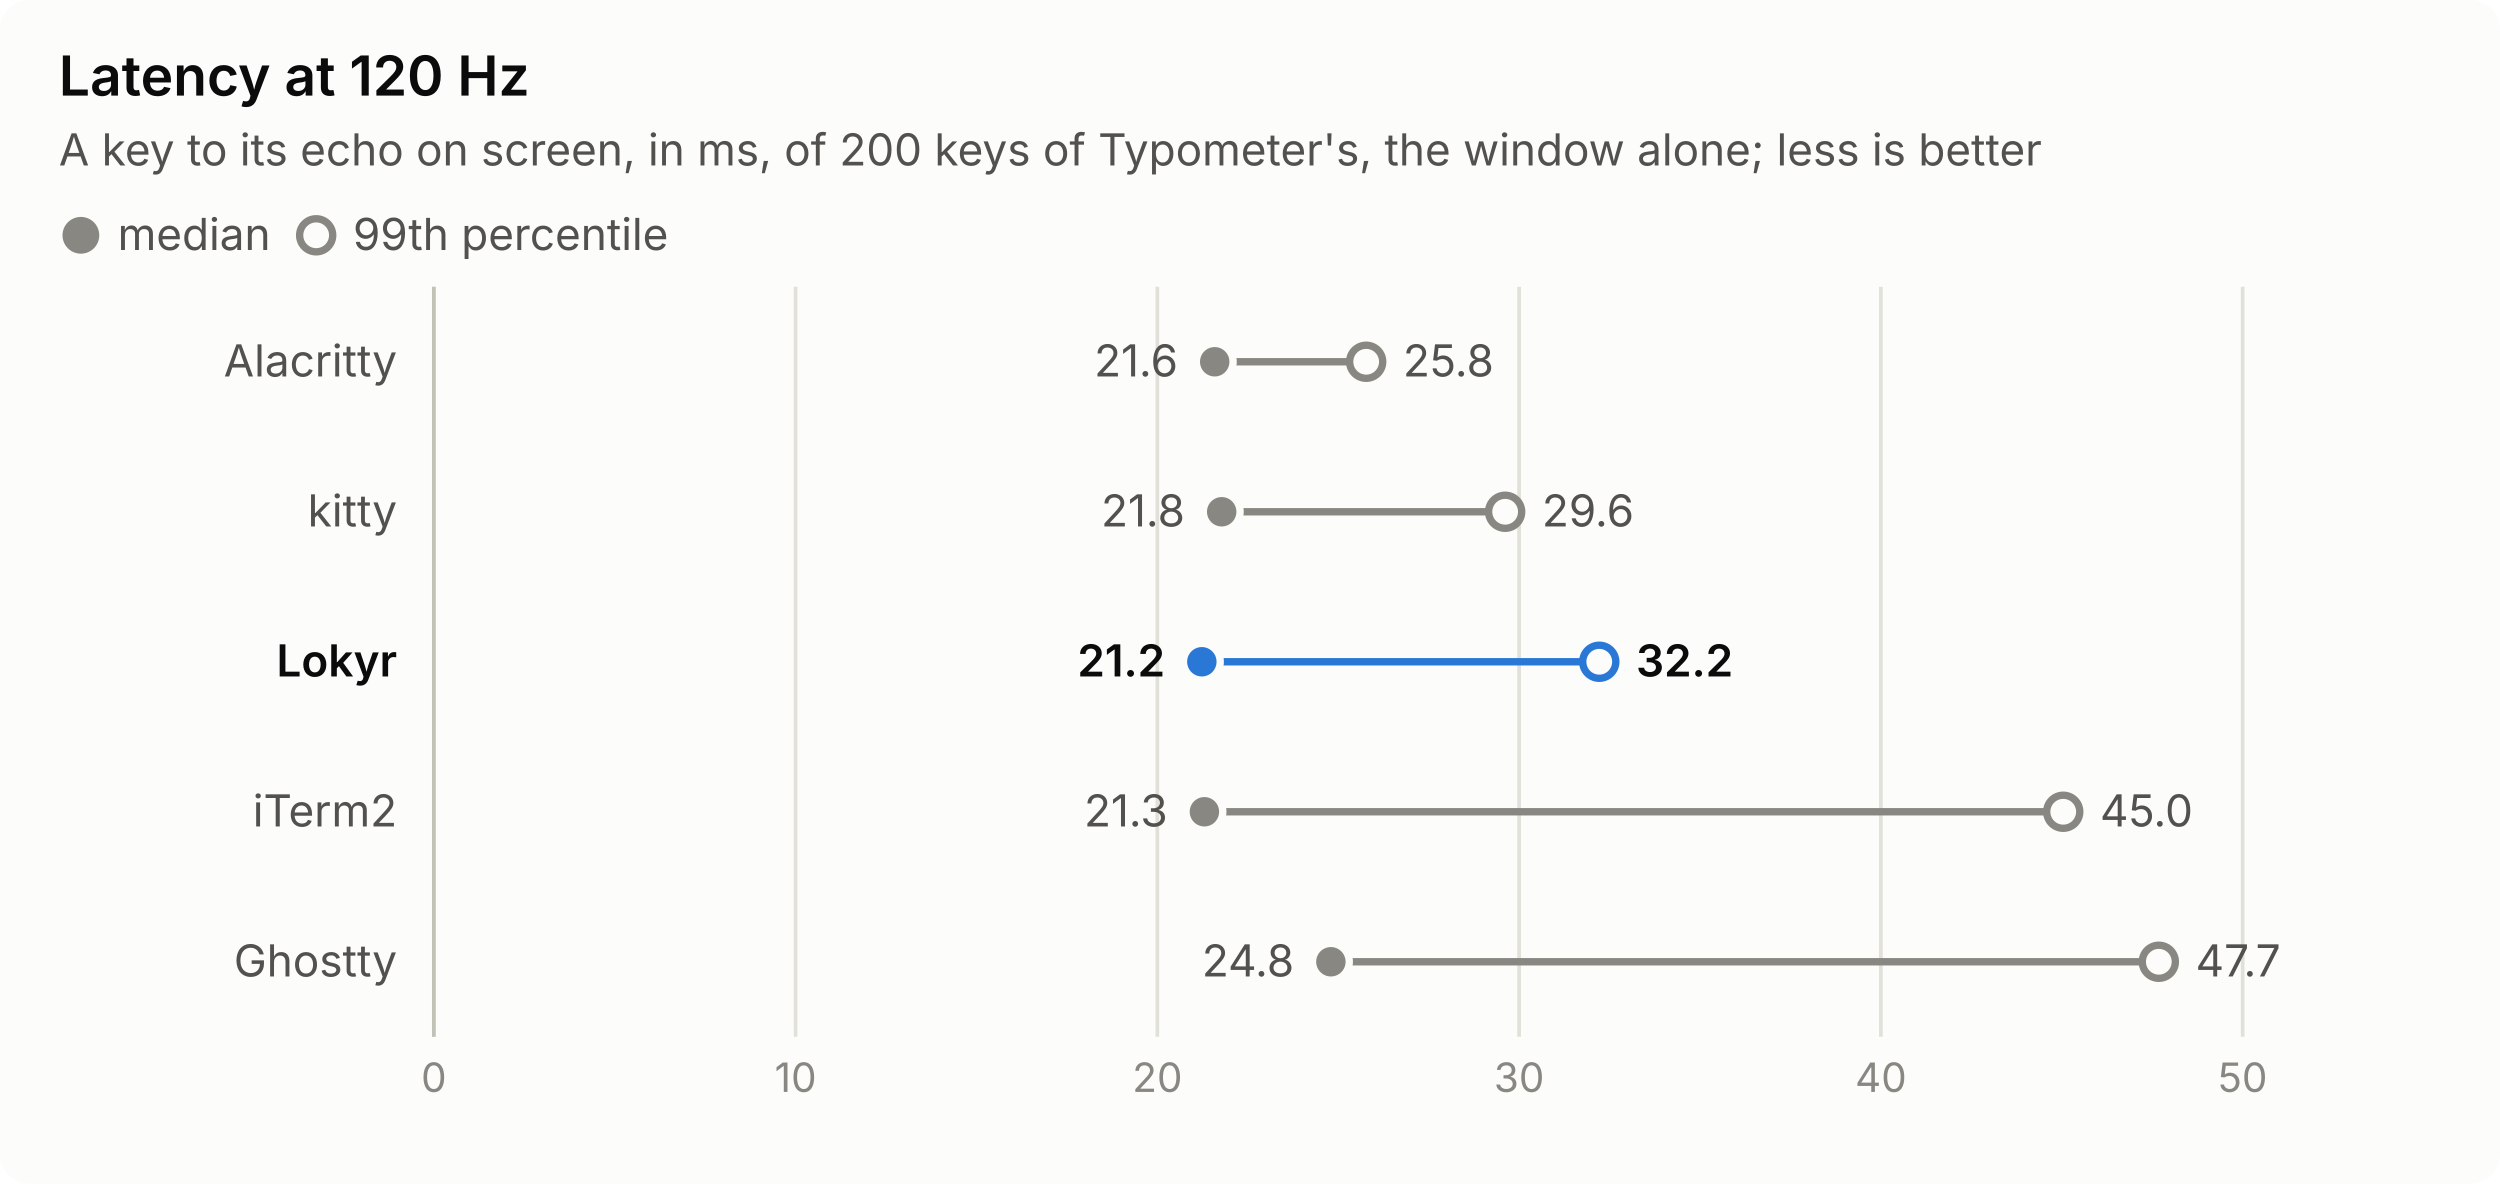
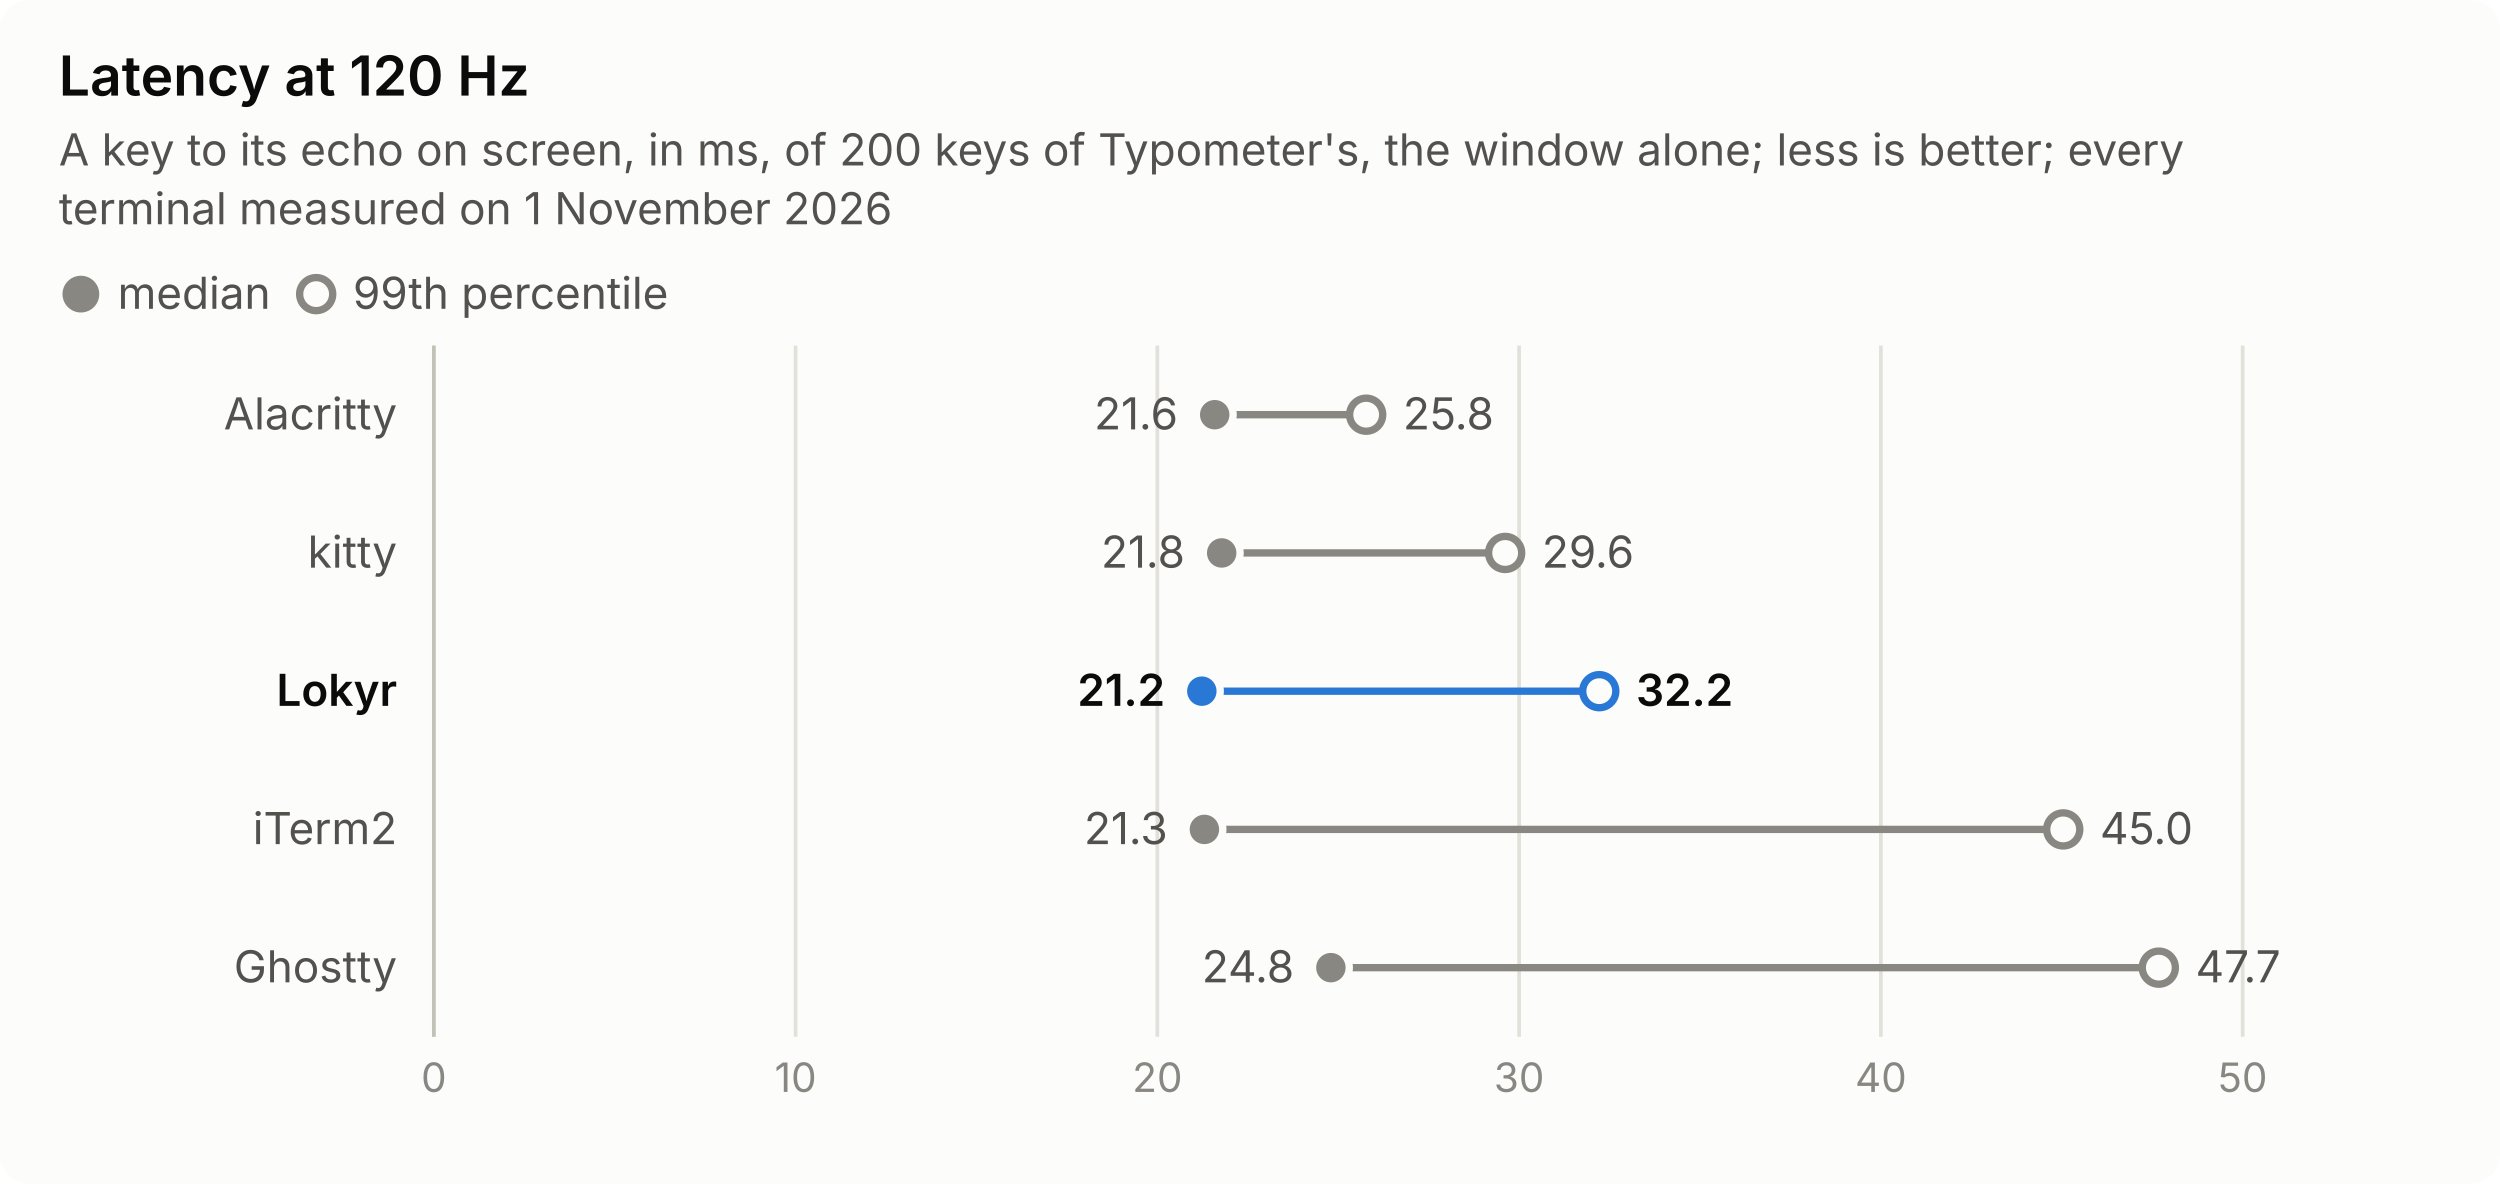
<svg xmlns="http://www.w3.org/2000/svg" width="680" height="322" viewBox="0 0 680 322" role="img" aria-label="Latency at 120 Hz">
  <style>
  .surface { fill: #fcfcfb; }
  .primary { fill: #0b0b0b; }
  .secondary { fill: #52514e; }
  .muted { fill: #898781; }
  .grid { stroke: #e1e0d9; }
  .base { stroke: #c3c2b7; }
  .accent { fill: #2a78d6; }
  .context { fill: #898781; }
  .accent-line { stroke: #2a78d6; }
  .context-line { stroke: #898781; }
  .second { fill: #eb6834; }
  .second-line { stroke: #eb6834; }
  .ring { stroke: #fcfcfb; }
  .budget { stroke: #52514e; }
  text { font-family: system-ui, -apple-system, "Segoe UI", sans-serif; }
  .tick { font-variant-numeric: tabular-nums; }
  @media (prefers-color-scheme: dark) {
    .surface { fill: #1a1a19; }
    .primary { fill: #f0efec; }
    .secondary { fill: #c3c2b7; }
    .muted { fill: #898781; }
    .grid { stroke: #2c2c2a; }
    .base { stroke: #383835; }
    .accent { fill: #3987e5; }
    .context { fill: #6f6e69; }
    .accent-line { stroke: #3987e5; }
    .context-line { stroke: #6f6e69; }
    .second { fill: #d95926; }
    .second-line { stroke: #d95926; }
    .ring { stroke: #1a1a19; }
    .budget { stroke: #c3c2b7; }
  }
</style>
  <rect class="surface" width="680" height="322" rx="8" />
  <text class="primary" x="16" y="26" font-size="15" font-weight="600">Latency at 120 Hz</text>
-   <text class="secondary" x="16" y="45" font-size="12">A key to its echo on screen, in ms, of 200 keys of Typometer's, the window alone; less is better</text>
-   <circle class="context" cx="22" cy="64" r="5" />
-   <text class="secondary" x="32" y="68" font-size="12">median</text>
-   <circle class="surface context-line" cx="86" cy="64" r="4.5" stroke-width="2" />
-   <text class="secondary" x="96" y="68" font-size="12">99th percentile</text>
-   <line class="grid" x1="118.0" y1="78" x2="118.0" y2="282.0" stroke-width="1" />
+   <text class="secondary" x="16" y="45" font-size="12">A key to its echo on screen, in ms, of 200 keys of Typometer's, the window alone; less is better; every</text>
+   <text class="secondary" x="16" y="61" font-size="12">terminal measured on 1 November 2026</text>
+   <circle class="context" cx="22" cy="80" r="5" />
+   <text class="secondary" x="32" y="84" font-size="12">median</text>
+   <circle class="surface context-line" cx="86" cy="80" r="4.5" stroke-width="2" />
+   <text class="secondary" x="96" y="84" font-size="12">99th percentile</text>
+   <line class="grid" x1="118.0" y1="94" x2="118.0" y2="282.0" stroke-width="1" />
  <text class="muted tick" x="118.0" y="297.0" font-size="11" text-anchor="middle">0</text>
-   <line class="grid" x1="216.4" y1="78" x2="216.4" y2="282.0" stroke-width="1" />
+   <line class="grid" x1="216.4" y1="94" x2="216.4" y2="282.0" stroke-width="1" />
  <text class="muted tick" x="216.4" y="297.0" font-size="11" text-anchor="middle">10</text>
-   <line class="grid" x1="314.8" y1="78" x2="314.8" y2="282.0" stroke-width="1" />
+   <line class="grid" x1="314.8" y1="94" x2="314.8" y2="282.0" stroke-width="1" />
  <text class="muted tick" x="314.8" y="297.0" font-size="11" text-anchor="middle">20</text>
-   <line class="grid" x1="413.2" y1="78" x2="413.2" y2="282.0" stroke-width="1" />
+   <line class="grid" x1="413.2" y1="94" x2="413.2" y2="282.0" stroke-width="1" />
  <text class="muted tick" x="413.2" y="297.0" font-size="11" text-anchor="middle">30</text>
-   <line class="grid" x1="511.6" y1="78" x2="511.6" y2="282.0" stroke-width="1" />
+   <line class="grid" x1="511.6" y1="94" x2="511.6" y2="282.0" stroke-width="1" />
  <text class="muted tick" x="511.6" y="297.0" font-size="11" text-anchor="middle">40</text>
-   <line class="grid" x1="610.0" y1="78" x2="610.0" y2="282.0" stroke-width="1" />
+   <line class="grid" x1="610.0" y1="94" x2="610.0" y2="282.0" stroke-width="1" />
  <text class="muted tick" x="610.0" y="297.0" font-size="11" text-anchor="middle">50</text>
-   <line class="base" x1="118" y1="78" x2="118" y2="282.0" stroke-width="1" />
-   <text class="secondary" x="108" y="102.4" font-size="12" text-anchor="end">Alacritty</text>
-   <line class="context-line" x1="330.4" y1="98.4" x2="371.6" y2="98.4" stroke-width="2" stroke-linecap="round" />
-   <circle class="context ring" cx="330.4" cy="98.4" r="5" stroke-width="2" />
-   <circle class="surface context-line" cx="371.6" cy="98.4" r="4.5" stroke-width="2" />
-   <text class="secondary tick" x="320.4" y="102.4" font-size="12" text-anchor="end">21.6</text>
-   <text class="secondary tick" x="381.6" y="102.4" font-size="12">25.8</text>
-   <text class="secondary" x="108" y="143.2" font-size="12" text-anchor="end">kitty</text>
-   <line class="context-line" x1="332.3" y1="139.2" x2="409.4" y2="139.2" stroke-width="2" stroke-linecap="round" />
-   <circle class="context ring" cx="332.3" cy="139.2" r="5" stroke-width="2" />
-   <circle class="surface context-line" cx="409.4" cy="139.2" r="4.5" stroke-width="2" />
-   <text class="secondary tick" x="322.3" y="143.2" font-size="12" text-anchor="end">21.8</text>
-   <text class="secondary tick" x="419.4" y="143.2" font-size="12">29.6</text>
-   <text class="primary" x="108" y="184.0" font-size="12" text-anchor="end" font-weight="600">Lokyr</text>
-   <line class="accent-line" x1="326.9" y1="180.0" x2="435.0" y2="180.0" stroke-width="2" stroke-linecap="round" />
-   <circle class="accent ring" cx="326.9" cy="180.0" r="5" stroke-width="2" />
-   <circle class="surface accent-line" cx="435.0" cy="180.0" r="4.5" stroke-width="2" />
-   <text class="primary tick" x="316.9" y="184.0" font-size="12" text-anchor="end" font-weight="600">21.2</text>
-   <text class="primary tick" x="445.0" y="184.0" font-size="12" font-weight="600">32.2</text>
-   <text class="secondary" x="108" y="224.8" font-size="12" text-anchor="end">iTerm2</text>
-   <line class="context-line" x1="327.6" y1="220.8" x2="561.2" y2="220.8" stroke-width="2" stroke-linecap="round" />
-   <circle class="context ring" cx="327.6" cy="220.8" r="5" stroke-width="2" />
-   <circle class="surface context-line" cx="561.2" cy="220.8" r="4.5" stroke-width="2" />
-   <text class="secondary tick" x="317.6" y="224.8" font-size="12" text-anchor="end">21.3</text>
-   <text class="secondary tick" x="571.2" y="224.8" font-size="12">45.0</text>
-   <text class="secondary" x="108" y="265.6" font-size="12" text-anchor="end">Ghostty</text>
-   <line class="context-line" x1="362.0" y1="261.6" x2="587.2" y2="261.6" stroke-width="2" stroke-linecap="round" />
-   <circle class="context ring" cx="362.0" cy="261.6" r="5" stroke-width="2" />
-   <circle class="surface context-line" cx="587.2" cy="261.6" r="4.5" stroke-width="2" />
-   <text class="secondary tick" x="352.0" y="265.6" font-size="12" text-anchor="end">24.8</text>
-   <text class="secondary tick" x="597.2" y="265.6" font-size="12">47.7</text>
+   <line class="base" x1="118" y1="94" x2="118" y2="282.0" stroke-width="1" />
+   <text class="secondary" x="108" y="116.8" font-size="12" text-anchor="end">Alacritty</text>
+   <line class="context-line" x1="330.4" y1="112.8" x2="371.6" y2="112.8" stroke-width="2" stroke-linecap="round" />
+   <circle class="context ring" cx="330.4" cy="112.8" r="5" stroke-width="2" />
+   <circle class="surface context-line" cx="371.6" cy="112.8" r="4.5" stroke-width="2" />
+   <text class="secondary tick" x="320.4" y="116.8" font-size="12" text-anchor="end">21.6</text>
+   <text class="secondary tick" x="381.6" y="116.8" font-size="12">25.8</text>
+   <text class="secondary" x="108" y="154.4" font-size="12" text-anchor="end">kitty</text>
+   <line class="context-line" x1="332.3" y1="150.4" x2="409.4" y2="150.4" stroke-width="2" stroke-linecap="round" />
+   <circle class="context ring" cx="332.3" cy="150.4" r="5" stroke-width="2" />
+   <circle class="surface context-line" cx="409.4" cy="150.4" r="4.5" stroke-width="2" />
+   <text class="secondary tick" x="322.3" y="154.4" font-size="12" text-anchor="end">21.8</text>
+   <text class="secondary tick" x="419.4" y="154.4" font-size="12">29.6</text>
+   <text class="primary" x="108" y="192.0" font-size="12" text-anchor="end" font-weight="600">Lokyr</text>
+   <line class="accent-line" x1="326.9" y1="188.0" x2="435.0" y2="188.0" stroke-width="2" stroke-linecap="round" />
+   <circle class="accent ring" cx="326.9" cy="188.0" r="5" stroke-width="2" />
+   <circle class="surface accent-line" cx="435.0" cy="188.0" r="4.5" stroke-width="2" />
+   <text class="primary tick" x="316.9" y="192.0" font-size="12" text-anchor="end" font-weight="600">21.2</text>
+   <text class="primary tick" x="445.0" y="192.0" font-size="12" font-weight="600">32.2</text>
+   <text class="secondary" x="108" y="229.6" font-size="12" text-anchor="end">iTerm2</text>
+   <line class="context-line" x1="327.6" y1="225.6" x2="561.2" y2="225.6" stroke-width="2" stroke-linecap="round" />
+   <circle class="context ring" cx="327.6" cy="225.6" r="5" stroke-width="2" />
+   <circle class="surface context-line" cx="561.2" cy="225.6" r="4.5" stroke-width="2" />
+   <text class="secondary tick" x="317.6" y="229.6" font-size="12" text-anchor="end">21.3</text>
+   <text class="secondary tick" x="571.2" y="229.6" font-size="12">45.0</text>
+   <text class="secondary" x="108" y="267.2" font-size="12" text-anchor="end">Ghostty</text>
+   <line class="context-line" x1="362.0" y1="263.2" x2="587.2" y2="263.2" stroke-width="2" stroke-linecap="round" />
+   <circle class="context ring" cx="362.0" cy="263.2" r="5" stroke-width="2" />
+   <circle class="surface context-line" cx="587.2" cy="263.2" r="4.5" stroke-width="2" />
+   <text class="secondary tick" x="352.0" y="267.2" font-size="12" text-anchor="end">24.8</text>
+   <text class="secondary tick" x="597.2" y="267.2" font-size="12">47.7</text>
</svg>
